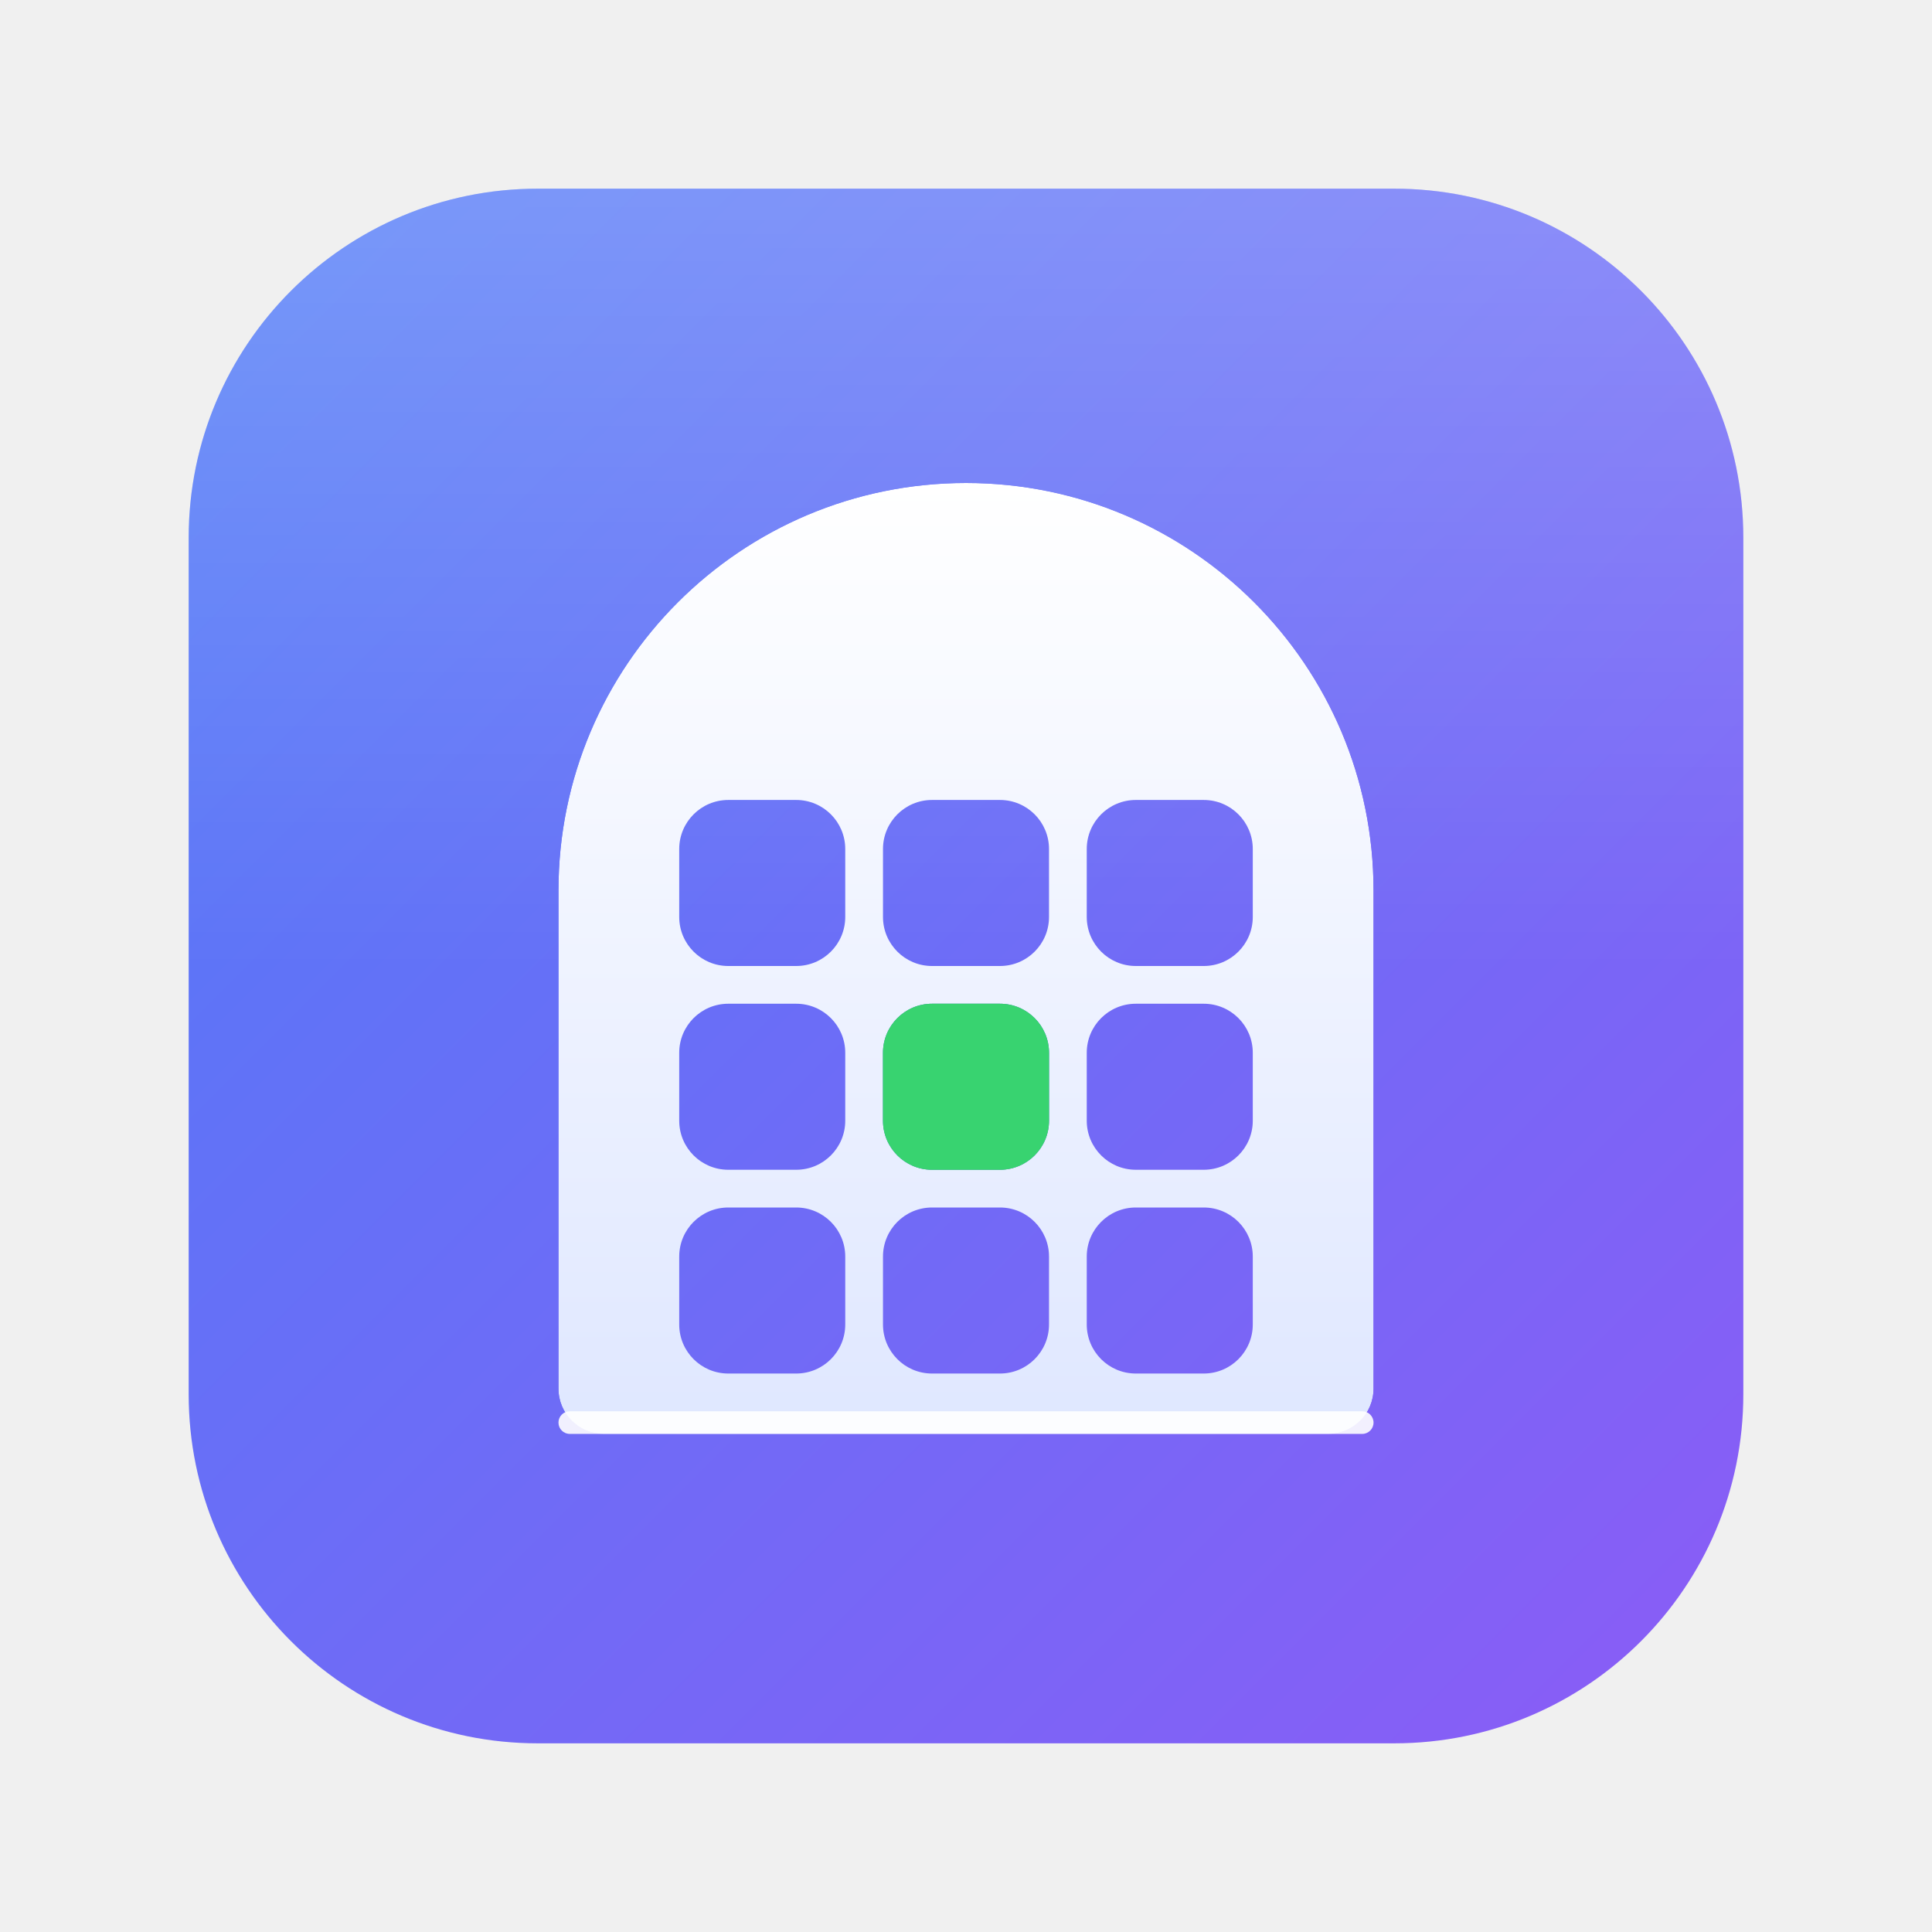
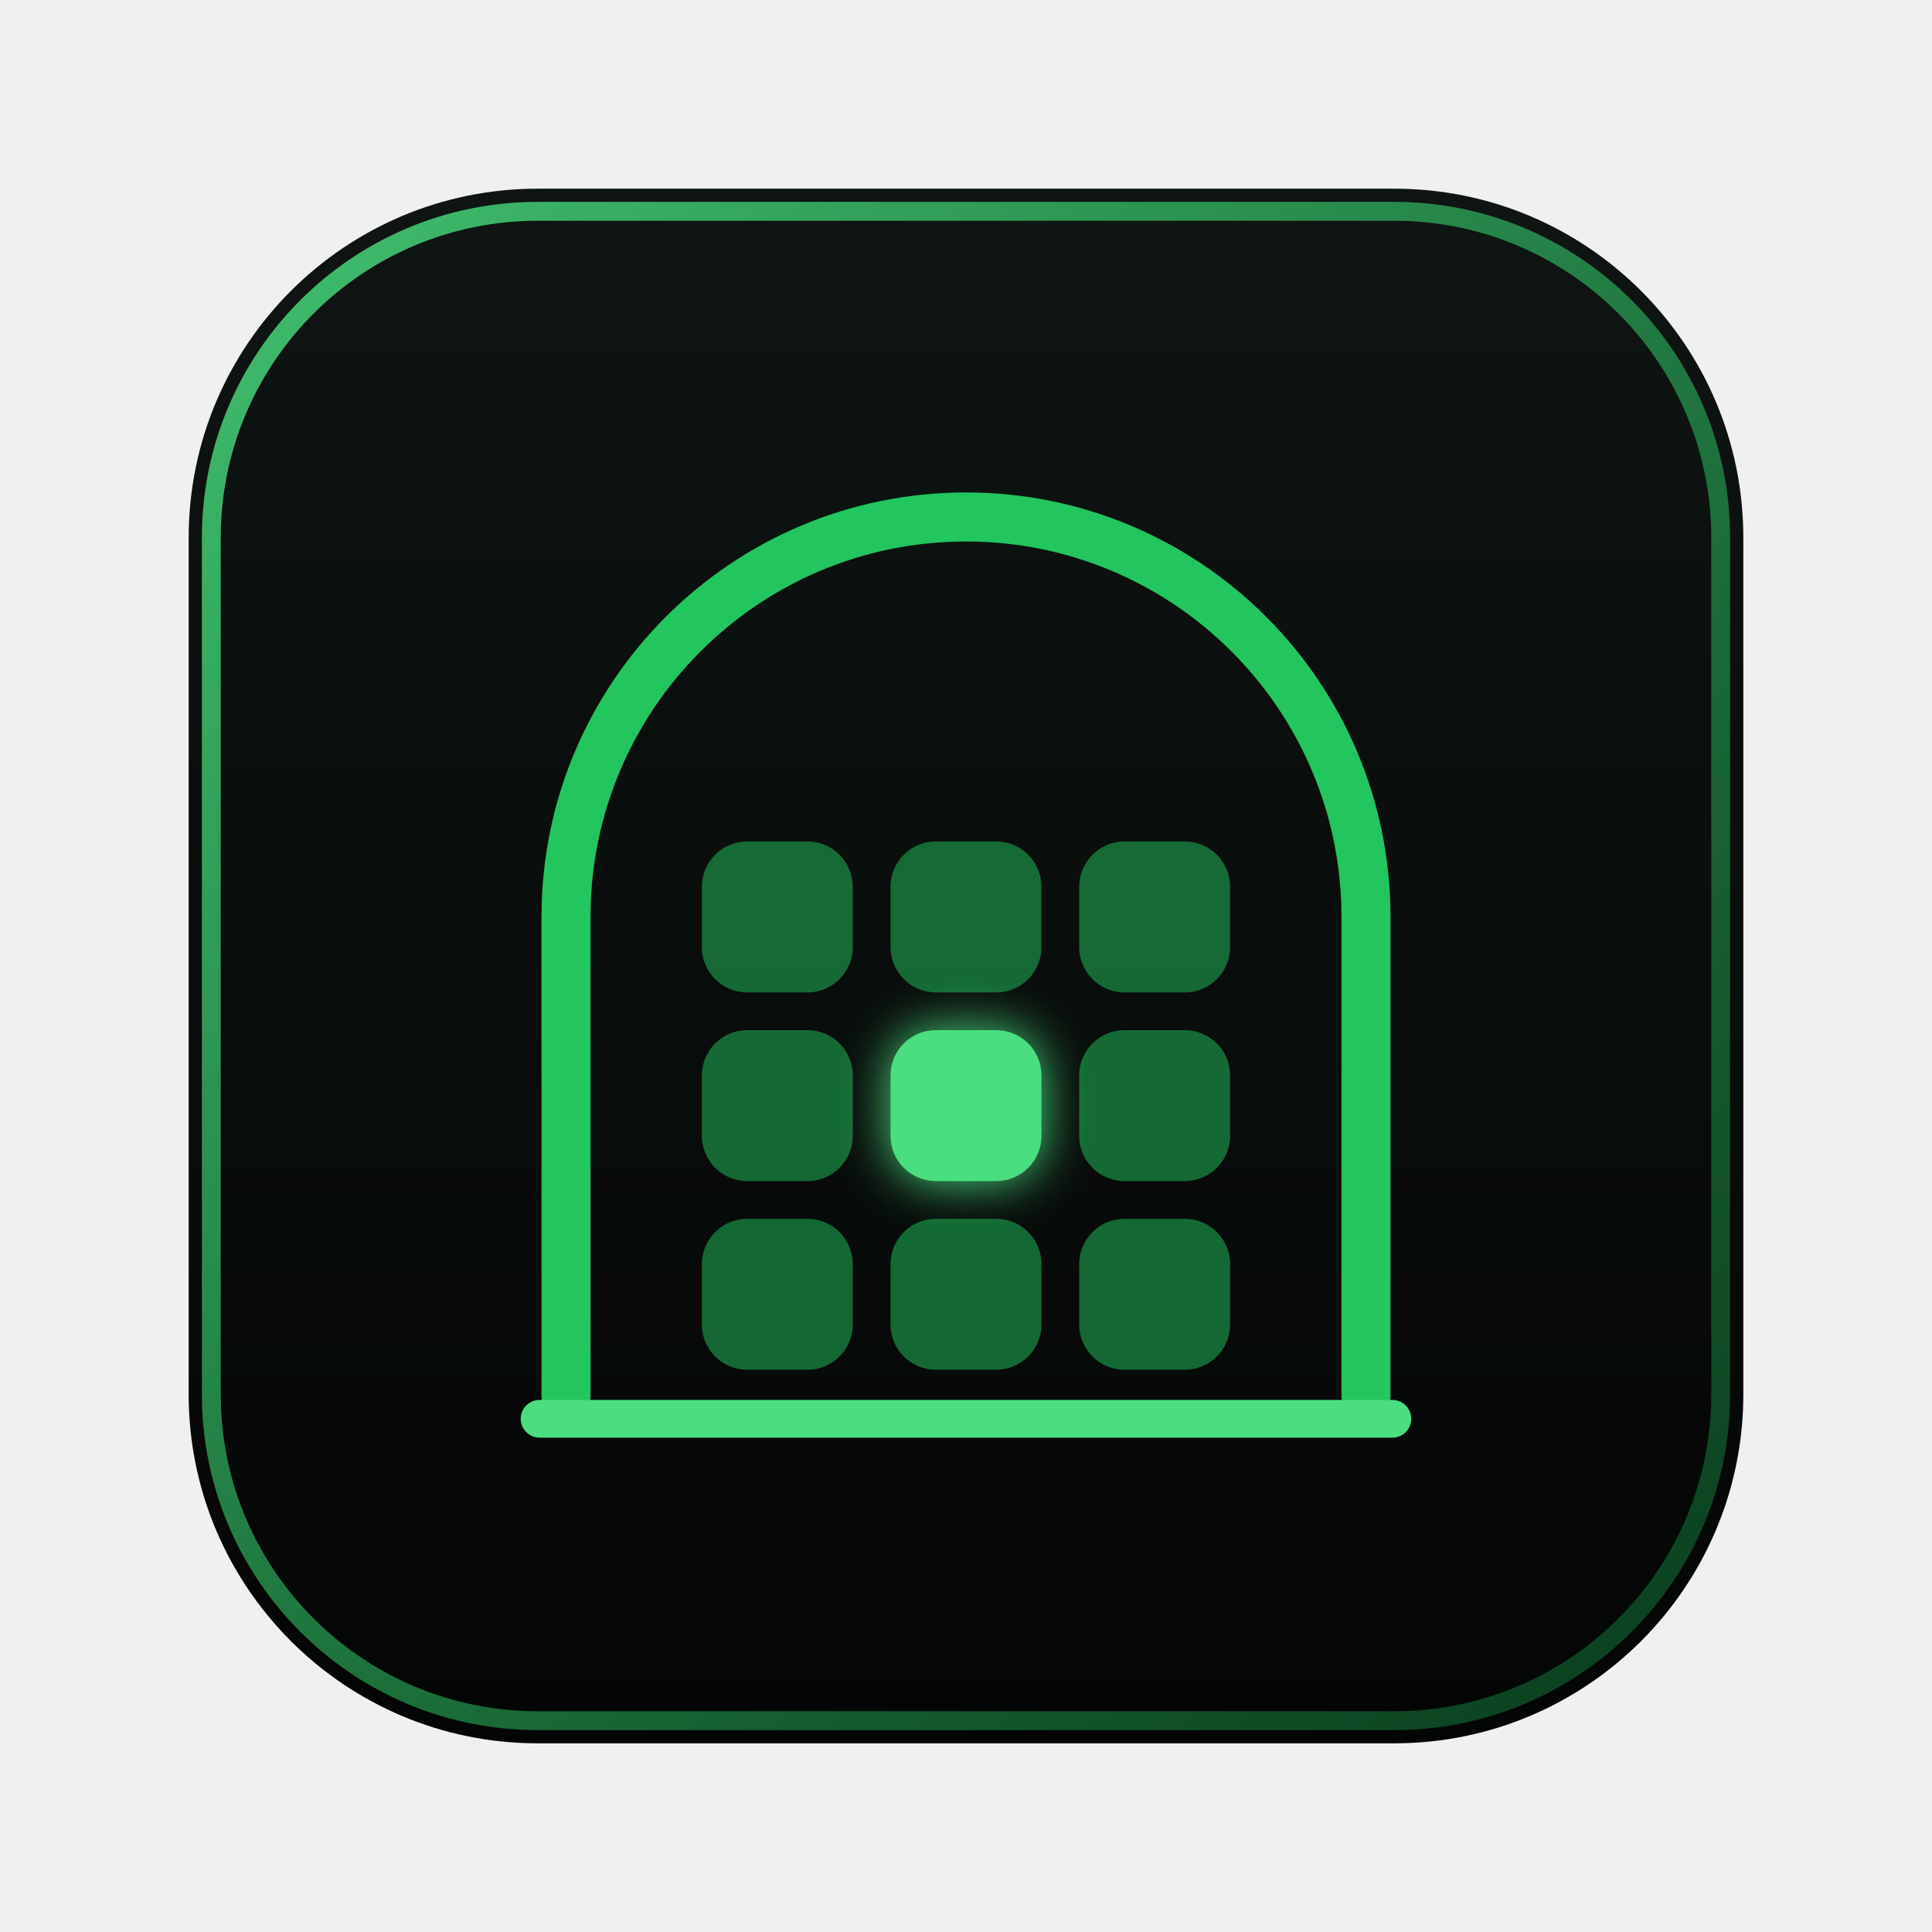
<svg xmlns="http://www.w3.org/2000/svg" viewBox="0 0 1024 1024" width="1024" height="1024" role="img" aria-label="hangar">
  <defs>
-     <linearGradient id="body" x1="0" y1="0" x2="1" y2="1">
-       <stop offset="0" stop-color="#4f7cf7" />
-       <stop offset="1" stop-color="#8b5cf6" />
+     <linearGradient id="body" x1="0" y1="0" x2="0" y2="1">
+       <stop offset="0" stop-color="#0e1512" />
+       <stop offset="1" stop-color="#040605" />
    </linearGradient>
-     <linearGradient id="sheen" x1="0" y1="0" x2="0" y2="1">
-       <stop offset="0" stop-color="#ffffff" stop-opacity=".22" />
-       <stop offset=".5" stop-color="#ffffff" stop-opacity="0" />
+     <linearGradient id="rim" x1="0" y1="0" x2="1" y2="1">
+       <stop offset="0" stop-color="#4ade80" stop-opacity=".85" />
+       <stop offset="1" stop-color="#16a34a" stop-opacity=".35" />
    </linearGradient>
-     <linearGradient id="plate" x1="0" y1="0" x2="0" y2="1">
-       <stop offset="0" stop-color="#ffffff" />
-       <stop offset="1" stop-color="#dfe7ff" />
-     </linearGradient>
-     <mask id="bays">
-       <rect x="0" y="0" width="1024" height="1024" fill="#000" />
-       <path d="M296 736 V472 a216 216 0 0 1 432 0 V736 a24 24 0 0 1 -24 24 H320 a24 24 0 0 1 -24 -24 Z" fill="#fff" />
-       <g fill="#000">
-         <rect x="360" y="424" width="88" height="88" rx="26" />
-         <rect x="468" y="424" width="88" height="88" rx="26" />
-         <rect x="576" y="424" width="88" height="88" rx="26" />
-         <rect x="360" y="532" width="88" height="88" rx="26" />
-         <rect x="468" y="532" width="88" height="88" rx="26" />
-         <rect x="576" y="532" width="88" height="88" rx="26" />
-         <rect x="360" y="640" width="88" height="88" rx="26" />
-         <rect x="468" y="640" width="88" height="88" rx="26" />
-         <rect x="576" y="640" width="88" height="88" rx="26" />
-       </g>
-     </mask>
+     <filter id="lit" x="-80%" y="-80%" width="260%" height="260%">
+       <feGaussianBlur stdDeviation="13" result="b" />
+       <feMerge>
+         <feMergeNode in="b" />
+         <feMergeNode in="SourceGraphic" />
+       </feMerge>
+     </filter>
  </defs>
  <rect x="100" y="100" width="824" height="824" rx="185" fill="url(#body)" />
-   <rect x="100" y="100" width="824" height="824" rx="185" fill="url(#sheen)" />
-   <g mask="url(#bays)">
-     <path d="M296 736 V472 a216 216 0 0 1 432 0 V736 a24 24 0 0 1 -24 24 H320 a24 24 0 0 1 -24 -24 Z" fill="url(#plate)" />
+   <rect x="112" y="112" width="800" height="800" rx="173" fill="none" stroke="url(#rim)" stroke-width="10" />
+   <path d="M300 740 V486 a212 212 0 0 1 424 0 V740" fill="none" stroke="#22c55e" stroke-width="26" stroke-linecap="round" />
+   <rect x="276" y="742" width="472" height="20" rx="10" fill="#4ade80" />
+   <g fill="#22c55e" opacity=".5">
+     <rect x="372" y="446" width="80" height="80" rx="24" />
+     <rect x="472" y="446" width="80" height="80" rx="24" />
+     <rect x="572" y="446" width="80" height="80" rx="24" />
+     <rect x="372" y="546" width="80" height="80" rx="24" />
+     <rect x="572" y="546" width="80" height="80" rx="24" />
+     <rect x="372" y="646" width="80" height="80" rx="24" />
+     <rect x="472" y="646" width="80" height="80" rx="24" />
+     <rect x="572" y="646" width="80" height="80" rx="24" />
  </g>
-   <rect x="468" y="532" width="88" height="88" rx="26" fill="#22c55e" />
-   <rect x="468" y="532" width="88" height="88" rx="26" fill="#4ade80" opacity=".55" />
-   <rect x="296" y="748" width="432" height="12" rx="6" fill="#ffffff" opacity=".9" />
+   <g filter="url(#lit)">
+     <rect x="472" y="546" width="80" height="80" rx="24" fill="#4ade80" />
+   </g>
</svg>
